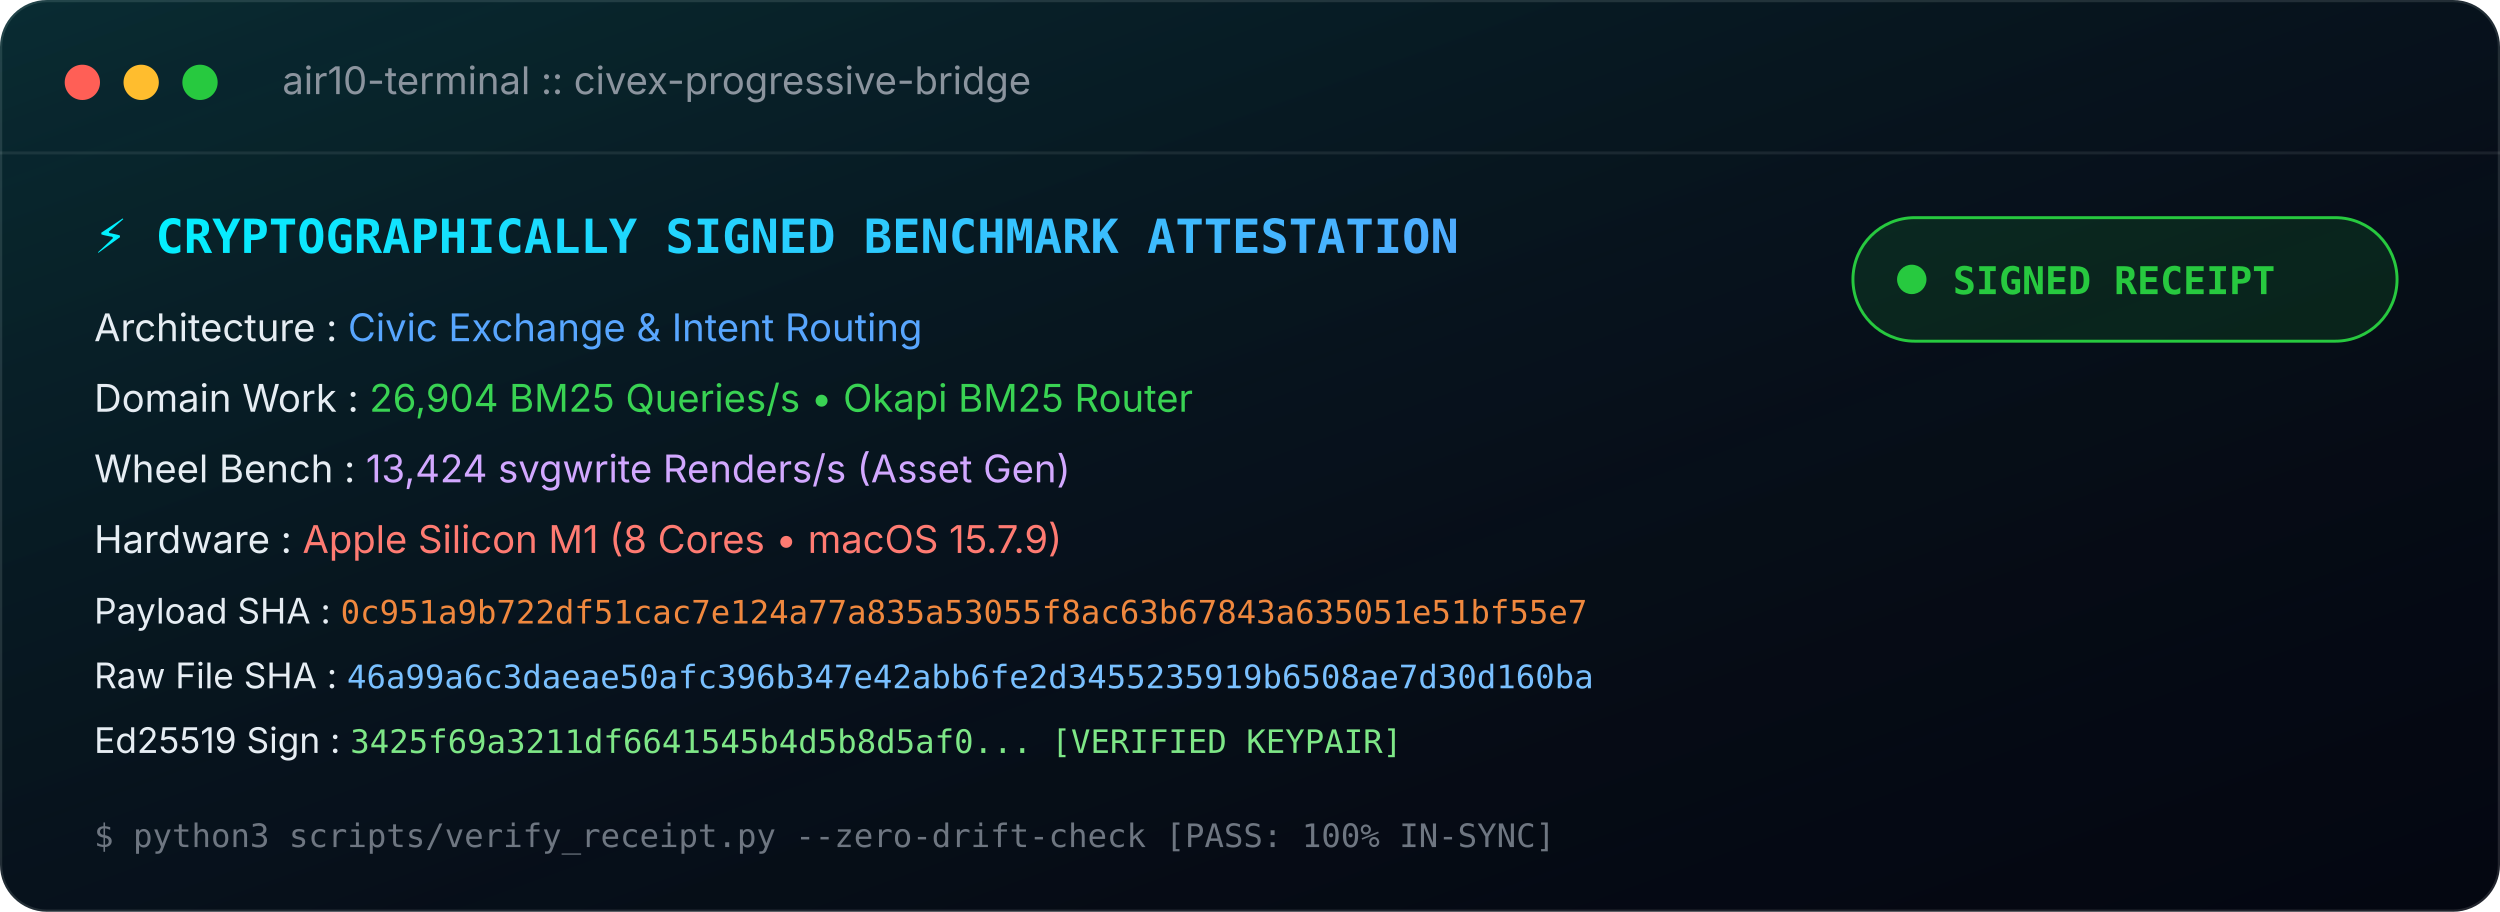
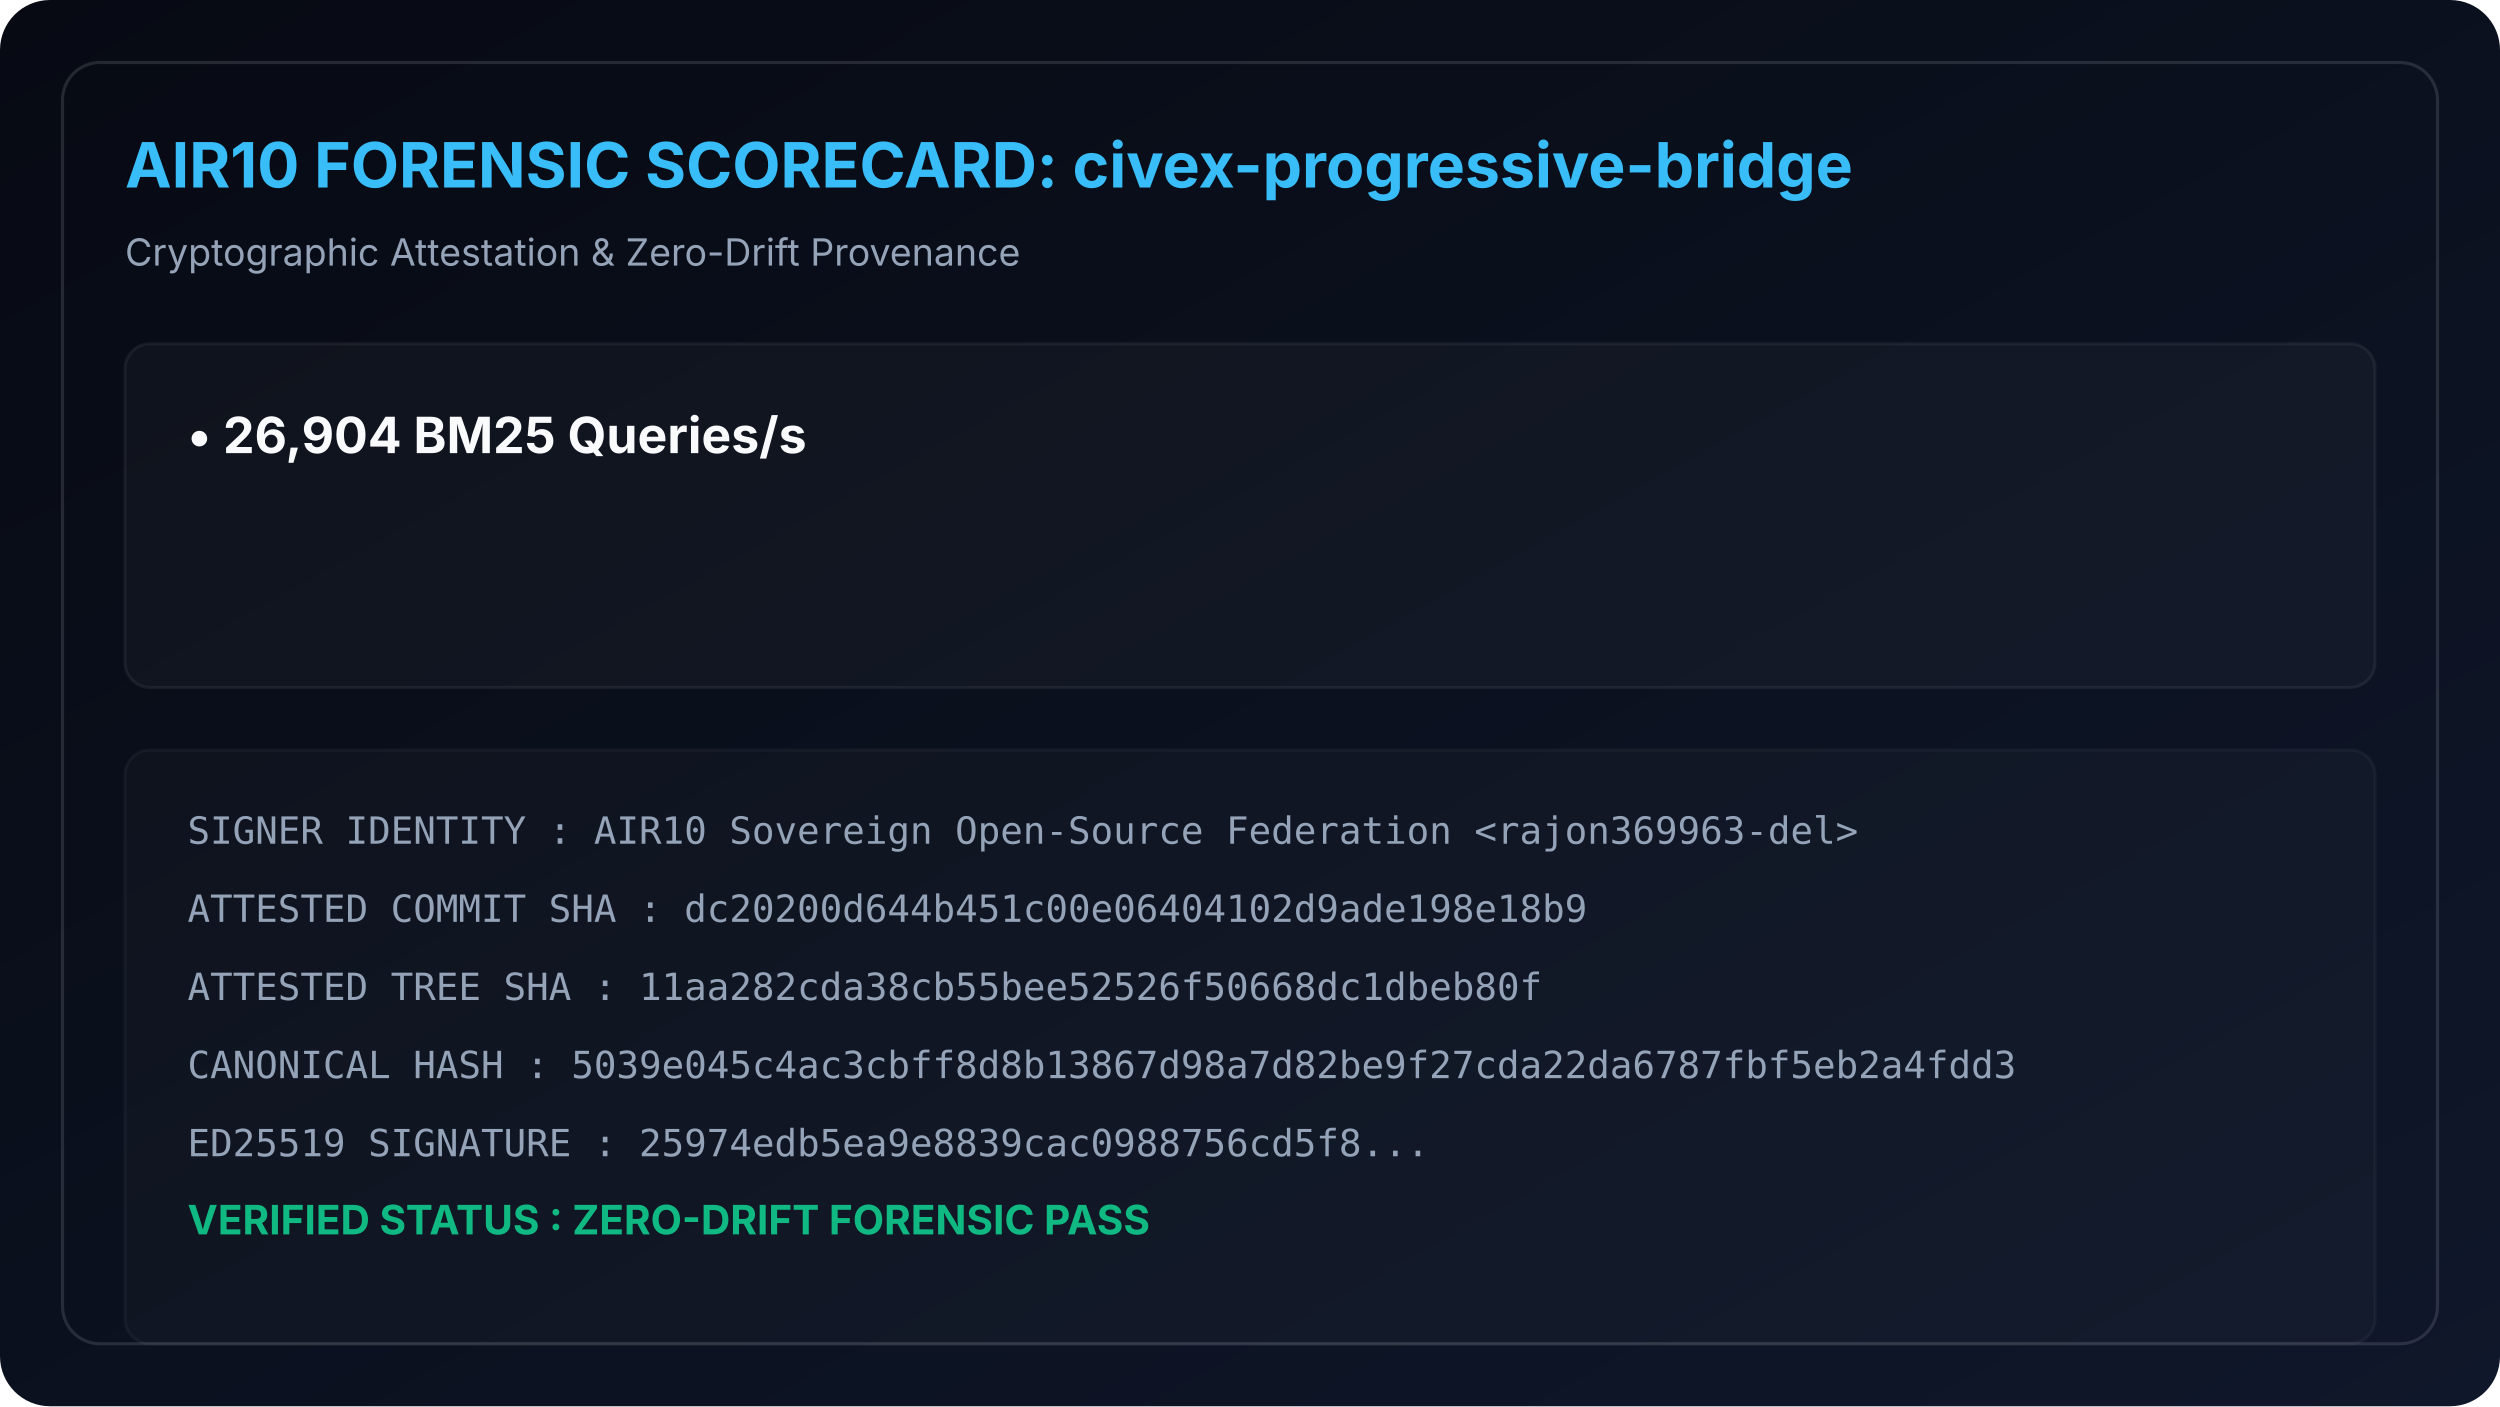
- <svg xmlns="http://www.w3.org/2000/svg" viewBox="0 0 850 310" width="100%" height="310">
+ <svg xmlns="http://www.w3.org/2000/svg" viewBox="0 0 800 450" width="800" height="450">
  <defs>
    <linearGradient id="bg" x1="0%" y1="0%" x2="100%" y2="100%">
-       <stop offset="0%" stop-color="#0a0f1d" />
-       <stop offset="100%" stop-color="#040711" />
-     </linearGradient>
-     <linearGradient id="accent" x1="0%" y1="0%" x2="100%" y2="0%">
-       <stop offset="0%" stop-color="#00f2fe" />
-       <stop offset="100%" stop-color="#4facfe" />
-     </linearGradient>
-     <linearGradient id="glow" x1="0%" y1="0%" x2="100%" y2="100%">
-       <stop offset="0%" stop-color="#00ffcc" stop-opacity="0.12" />
-       <stop offset="100%" stop-color="#000000" stop-opacity="0" />
+       <stop offset="0%" stop-color="#070a13" />
+       <stop offset="100%" stop-color="#0f172a" />
    </linearGradient>
  </defs>
-   <rect width="850" height="310" rx="16" fill="url(#bg)" stroke="rgba(255,255,255,0.12)" stroke-width="1.5" />
-   <rect width="850" height="310" rx="16" fill="url(#glow)" />
-   <circle cx="28" cy="28" r="6" fill="#ff5f56" />
-   <circle cx="48" cy="28" r="6" fill="#ffbd2e" />
-   <circle cx="68" cy="28" r="6" fill="#27c93f" />
-   <text x="96" y="32" fill="#8b949e" font-family="-apple-system, BlinkMacSystemFont, monospace" font-size="13">air10-terminal :: civex-progressive-bridge</text>
-   <line x1="0" y1="52" x2="850" y2="52" stroke="rgba(255,255,255,0.08)" stroke-width="1" />
-   <text x="32" y="86" fill="url(#accent)" font-family="monospace" font-size="16" font-weight="bold">⚡ CRYPTOGRAPHICALLY SIGNED BENCHMARK ATTESTATION</text>
-   <text x="32" y="116" fill="#e6edf3" font-family="-apple-system, BlinkMacSystemFont, monospace" font-size="13">Architecture : <tspan fill="#58a6ff">Civic Exchange &amp; Intent Routing</tspan>
-   </text>
-   <text x="32" y="140" fill="#e6edf3" font-family="-apple-system, BlinkMacSystemFont, monospace" font-size="13">Domain Work  : <tspan fill="#39d353">26,904 BM25 Queries/s • Okapi BM25 Router</tspan>
-   </text>
-   <text x="32" y="164" fill="#e6edf3" font-family="-apple-system, BlinkMacSystemFont, monospace" font-size="13">Wheel Bench  : <tspan fill="#d2a8ff">13,424 svgwrite Renders/s (Asset Gen)</tspan>
-   </text>
-   <text x="32" y="188" fill="#e6edf3" font-family="-apple-system, BlinkMacSystemFont, monospace" font-size="13">Hardware     : <tspan fill="#ff7b72">Apple Silicon M1 (8 Cores • macOS 15.7.9)</tspan>
-   </text>
-   <text x="32" y="212" fill="#e6edf3" font-family="-apple-system, BlinkMacSystemFont, monospace" font-size="12">Payload SHA  : <tspan fill="#f0883e" font-family="monospace" font-size="11">0c951a9b722df51cac7e124a77a835a53055f8ac63b67843a635051e51bf55e7</tspan>
-   </text>
-   <text x="32" y="234" fill="#e6edf3" font-family="-apple-system, BlinkMacSystemFont, monospace" font-size="12">Raw File SHA : <tspan fill="#79c0ff" font-family="monospace" font-size="11">46a99a6c3daeae50afc396b347e42abb6fe2d3455235919b6508ae7d30d160ba</tspan>
-   </text>
-   <text x="32" y="256" fill="#e6edf3" font-family="-apple-system, BlinkMacSystemFont, monospace" font-size="12">Ed25519 Sign : <tspan fill="#7ee787" font-family="monospace" font-size="11">3425f69a3211df6641545b4d5b8d5af0... [VERIFIED KEYPAIR]</tspan>
-   </text>
-   <rect x="630" y="74" width="185" height="42" rx="21" fill="rgba(39, 201, 63, 0.12)" stroke="#27c93f" stroke-width="1" />
-   <circle cx="650" cy="95" r="5" fill="#27c93f" />
-   <text x="664" y="100" fill="#27c93f" font-family="monospace" font-size="13" font-weight="bold">SIGNED RECEIPT</text>
-   <text x="32" y="288" fill="#6e7681" font-family="monospace" font-size="11">$ python3 scripts/verify_receipt.py --zero-drift-check [PASS: 100% IN-SYNC]</text>
+   <rect width="800" height="450" fill="url(#bg)" rx="16" />
+   <rect x="20" y="20" width="760" height="410" fill="none" stroke="rgba(255,255,255,0.12)" stroke-width="1" rx="12" />
+   <text x="40" y="60" fill="#38bdf8" font-family="-apple-system, system-ui, sans-serif" font-size="20" font-weight="700">AIR10 FORENSIC SCORECARD: civex-progressive-bridge</text>
+   <text x="40" y="85" fill="#94a3b8" font-family="-apple-system, system-ui, sans-serif" font-size="12">Cryptographic Attestation &amp; Zero-Drift Provenance</text>
+   <rect x="40" y="110" width="720" height="110" fill="rgba(255,255,255,0.03)" rx="8" stroke="rgba(255,255,255,0.06)" />
+   <text x="60" y="145" fill="#f8fafc" font-family="-apple-system, system-ui, sans-serif" font-size="16" font-weight="700">• 26,904 BM25 Queries/s</text>
+   <rect x="40" y="240" width="720" height="190" fill="rgba(255,255,255,0.02)" rx="8" stroke="rgba(255,255,255,0.04)" />
+   <text x="60" y="270" fill="#94a3b8" font-family="monospace" font-size="12">SIGNER IDENTITY     : AIR10 Sovereign Open-Source Federation &lt;rajon369963-del&gt;</text>
+   <text x="60" y="295" fill="#94a3b8" font-family="monospace" font-size="12">ATTESTED COMMIT SHA : dc20200d644b451c00e06404102d9ade198e18b9</text>
+   <text x="60" y="320" fill="#94a3b8" font-family="monospace" font-size="12">ATTESTED TREE SHA   : 11aa282cda38cb55bee52526f50668dc1dbeb80f</text>
+   <text x="60" y="345" fill="#94a3b8" font-family="monospace" font-size="12">CANONICAL HASH      : 5039e045c4ac3cbff8d8b13867d98a7d82be9f27cda22da6787fbf5eb2a4fdd3</text>
+   <text x="60" y="370" fill="#94a3b8" font-family="monospace" font-size="12">ED25519 SIGNATURE   : 25974edb5ea9e8839cac0988756cd5f8...</text>
+   <text x="60" y="395" fill="#10b981" font-family="-apple-system, system-ui, sans-serif" font-size="13" font-weight="700">VERIFIED STATUS     : ZERO-DRIFT FORENSIC PASS</text>
</svg>
